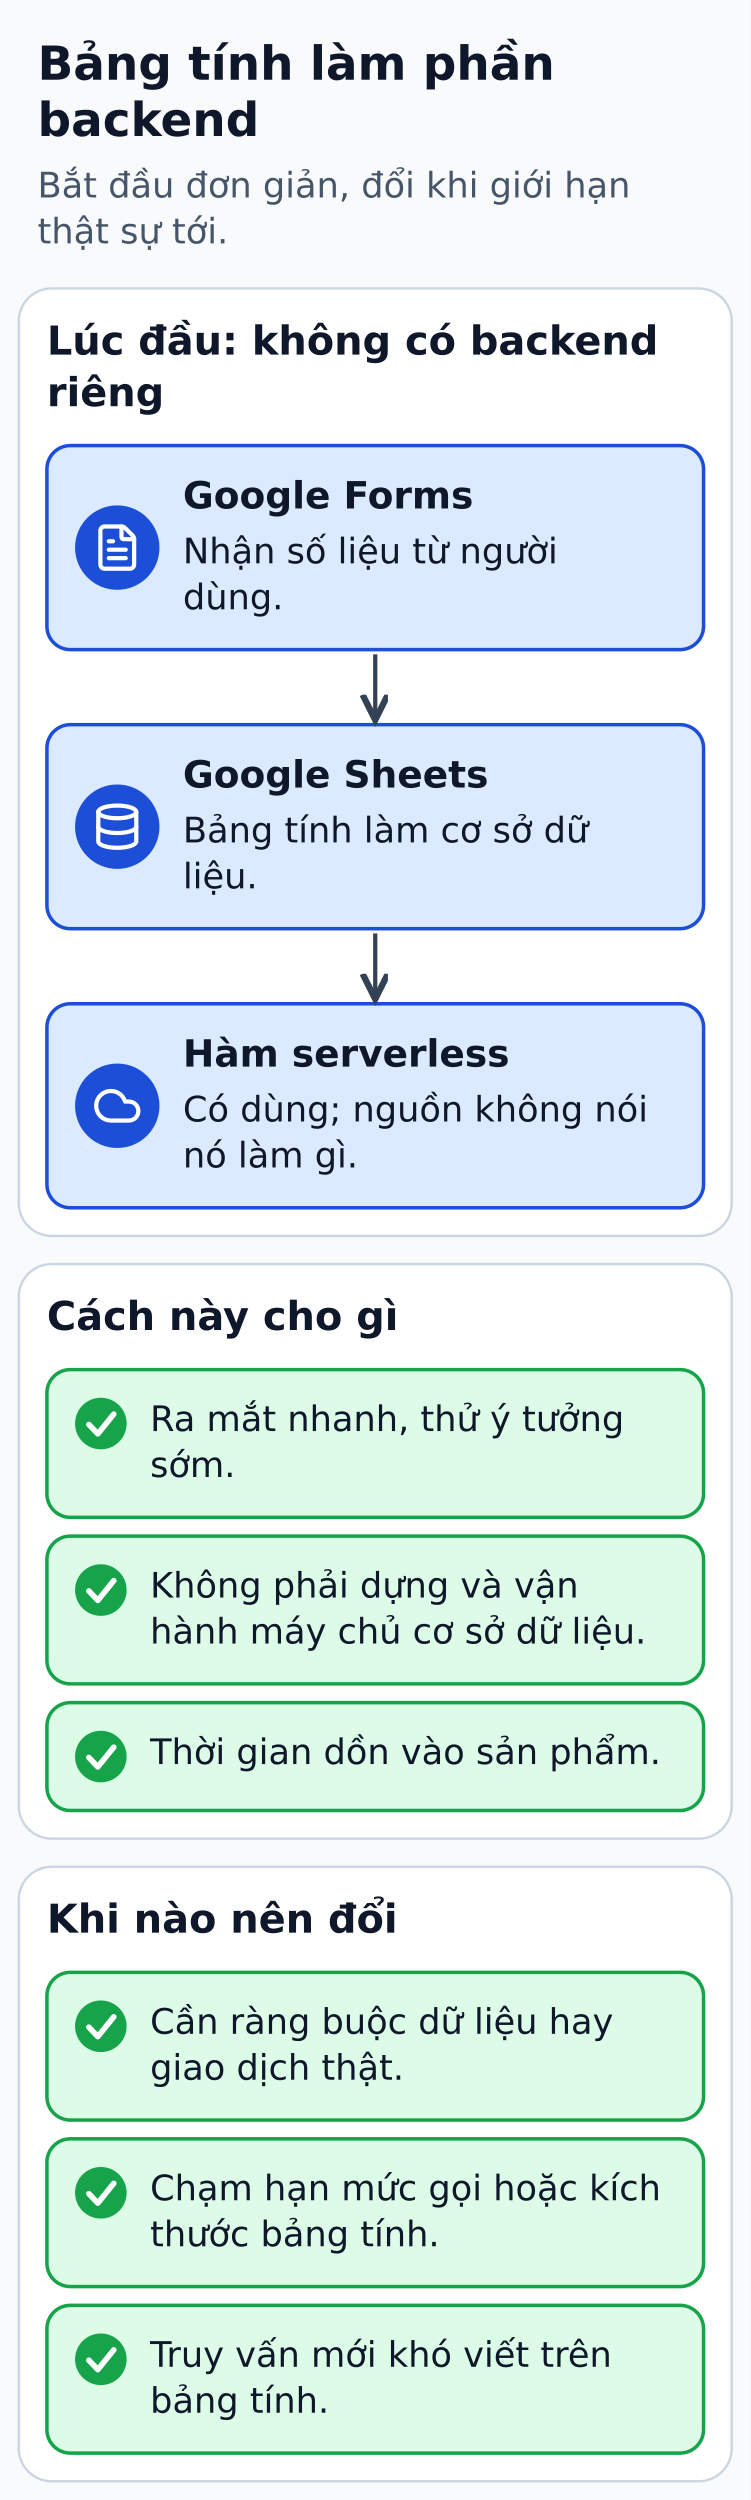
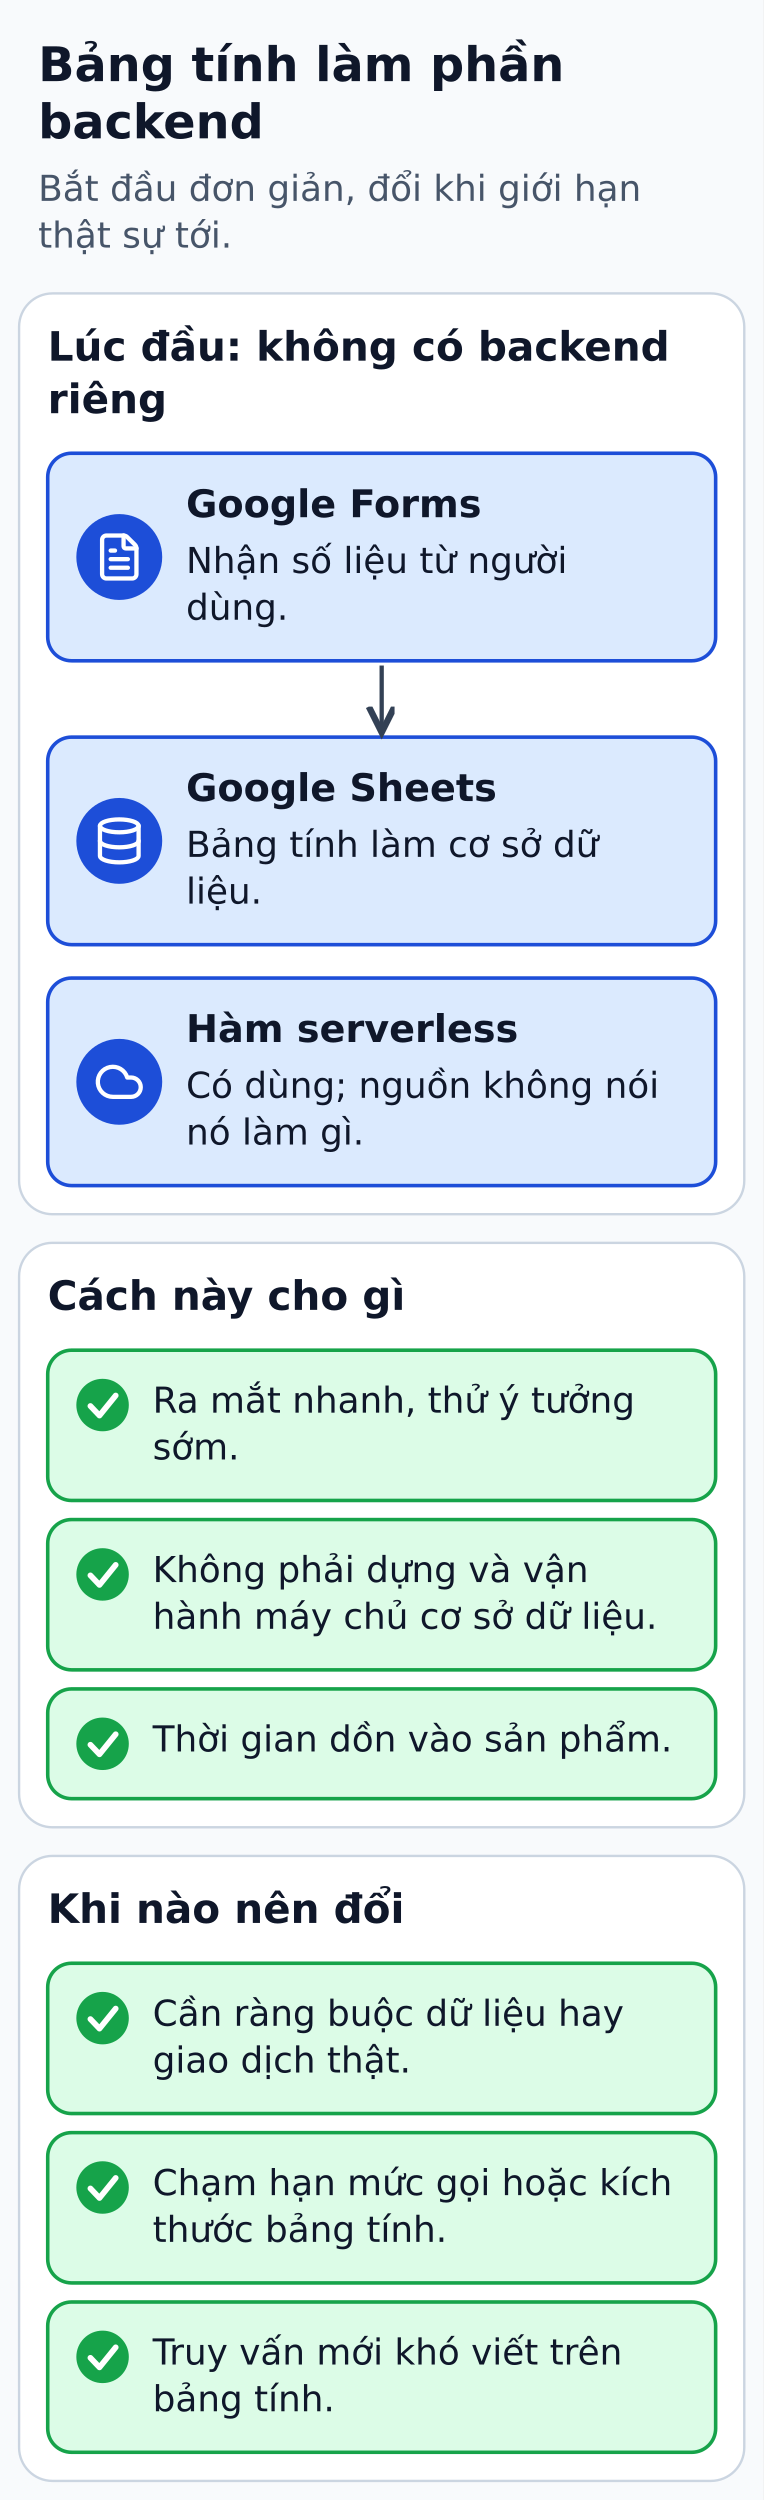
- <svg xmlns="http://www.w3.org/2000/svg" width="320" height="1066" viewBox="0 0 320 1066" role="img" aria-labelledby="title desc">
+ <svg xmlns="http://www.w3.org/2000/svg" width="320" height="1048" viewBox="0 0 320 1048" role="img" aria-labelledby="title desc">
  <defs>
    <marker id="arrow" markerWidth="8" markerHeight="8" refX="6" refY="3" orient="auto">
      <path d="M0,0 L6,3 L0,6" fill="none" stroke="#334155" stroke-width="1.5" />
    </marker>
  </defs>
-   <rect width="320" height="1066" fill="#f8fafc" />
+   <rect width="320" height="1048" fill="#f8fafc" />
  <g font-family="DejaVu Sans, Arial, sans-serif" fill="#0f172a">
    <text x="16" y="34" font-size="20" fill="#0f172a" font-weight="bold" text-anchor="start">Bảng tính làm phần</text>
    <text x="16" y="58" font-size="20" fill="#0f172a" font-weight="bold" text-anchor="start">backend</text>
    <text x="16" y="84.2" font-size="15" fill="#475569" font-weight="normal" text-anchor="start">Bắt đầu đơn giản, đổi khi giới hạn</text>
    <text x="16" y="103.8" font-size="15" fill="#475569" font-weight="normal" text-anchor="start">thật sự tới.</text>
-     <rect x="8" y="123" width="304" height="404" rx="14" fill="#ffffff" stroke="#cbd5e1" stroke-width="1" />
+     <rect x="8" y="123" width="304" height="386" rx="14" fill="#ffffff" stroke="#cbd5e1" stroke-width="1" />
    <text x="20" y="151.2" font-size="17" fill="#0f172a" font-weight="bold" text-anchor="start">Lúc đầu: không có backend</text>
    <text x="20" y="173.2" font-size="17" fill="#0f172a" font-weight="bold" text-anchor="start">riêng</text>
    <rect x="20" y="190" width="280" height="87" rx="10" fill="#dbeafe" stroke="#1d4ed8" stroke-width="1.5" />
    <circle cx="50" cy="233.5" r="18" fill="#1d4ed8" />
    <g transform="translate(39.2 222.7) scale(0.9)" fill="none" stroke="#FFFFFF" stroke-width="2" stroke-linecap="round" stroke-linejoin="round">
      <path d="M6 22a2 2 0 0 1-2-2V4a2 2 0 0 1 2-2h8a2.4 2.4 0 0 1 1.704.706l3.588 3.588A2.4 2.4 0 0 1 20 8v12a2 2 0 0 1-2 2z" />
      <path d="M14 2v5a1 1 0 0 0 1 1h5" />
      <path d="M10 9H8" />
      <path d="M16 13H8" />
      <path d="M16 17H8" />
    </g>
    <text x="78" y="216.8" font-size="16" fill="#0f172a" font-weight="bold" text-anchor="start">Google Forms</text>
    <text x="78" y="240.2" font-size="15" fill="#0f172a" font-weight="normal" text-anchor="start">Nhận số liệu từ người</text>
    <text x="78" y="259.8" font-size="15" fill="#0f172a" font-weight="normal" text-anchor="start">dùng.</text>
    <rect x="20" y="309" width="280" height="87" rx="10" fill="#dbeafe" stroke="#1d4ed8" stroke-width="1.5" />
    <circle cx="50" cy="352.5" r="18" fill="#1d4ed8" />
    <g transform="translate(39.2 341.7) scale(0.9)" fill="none" stroke="#FFFFFF" stroke-width="2" stroke-linecap="round" stroke-linejoin="round">
      <ellipse cx="12" cy="5" rx="9" ry="3" />
      <path d="M3 5V19A9 3 0 0 0 21 19V5" />
      <path d="M3 12A9 3 0 0 0 21 12" />
    </g>
    <text x="78" y="335.8" font-size="16" fill="#0f172a" font-weight="bold" text-anchor="start">Google Sheets</text>
    <text x="78" y="359.2" font-size="15" fill="#0f172a" font-weight="normal" text-anchor="start">Bảng tính làm cơ sở dữ</text>
    <text x="78" y="378.8" font-size="15" fill="#0f172a" font-weight="normal" text-anchor="start">liệu.</text>
-     <rect x="20" y="428" width="280" height="87" rx="10" fill="#dbeafe" stroke="#1d4ed8" stroke-width="1.5" />
-     <circle cx="50" cy="471.5" r="18" fill="#1d4ed8" />
-     <g transform="translate(39.2 460.7) scale(0.9)" fill="none" stroke="#FFFFFF" stroke-width="2" stroke-linecap="round" stroke-linejoin="round">
+     <rect x="20" y="410" width="280" height="87" rx="10" fill="#dbeafe" stroke="#1d4ed8" stroke-width="1.5" />
+     <circle cx="50" cy="453.5" r="18" fill="#1d4ed8" />
+     <g transform="translate(39.2 442.7) scale(0.9)" fill="none" stroke="#FFFFFF" stroke-width="2" stroke-linecap="round" stroke-linejoin="round">
      <path d="M17.5 19H9a7 7 0 1 1 6.71-9h1.79a4.5 4.5 0 1 1 0 9Z" />
    </g>
-     <text x="78" y="454.8" font-size="16" fill="#0f172a" font-weight="bold" text-anchor="start">Hàm serverless</text>
-     <text x="78" y="478.2" font-size="15" fill="#0f172a" font-weight="normal" text-anchor="start">Có dùng; nguồn không nói</text>
-     <text x="78" y="497.8" font-size="15" fill="#0f172a" font-weight="normal" text-anchor="start">nó làm gì.</text>
+     <text x="78" y="436.8" font-size="16" fill="#0f172a" font-weight="bold" text-anchor="start">Hàm serverless</text>
+     <text x="78" y="460.2" font-size="15" fill="#0f172a" font-weight="normal" text-anchor="start">Có dùng; nguồn không nói</text>
+     <text x="78" y="479.8" font-size="15" fill="#0f172a" font-weight="normal" text-anchor="start">nó làm gì.</text>
    <polyline points="160,279 160,307" fill="none" stroke="#334155" stroke-width="1.8" stroke-linejoin="round" marker-end="url(#arrow)" />
-     <polyline points="160,398 160,426" fill="none" stroke="#334155" stroke-width="1.8" stroke-linejoin="round" marker-end="url(#arrow)" />
-     <rect x="8" y="539" width="304" height="245" rx="14" fill="#ffffff" stroke="#cbd5e1" stroke-width="1" />
-     <text x="20" y="567.1" font-size="17" fill="#0f172a" font-weight="bold" text-anchor="start">Cách này cho gì</text>
-     <rect x="20" y="584" width="280" height="63" rx="10" fill="#dcfce7" stroke="#16a34a" stroke-width="1.5" />
-     <circle cx="43" cy="607" r="11" fill="#16a34a" />
-     <polyline points="37.9,607.4 41.7,611.4 48.5,603" fill="none" stroke="#ffffff" stroke-width="2.4" stroke-linecap="round" stroke-linejoin="round" />
-     <text x="64" y="610.2" font-size="15" fill="#0f172a" font-weight="normal" text-anchor="start">Ra mắt nhanh, thử ý tưởng</text>
-     <text x="64" y="629.8" font-size="15" fill="#0f172a" font-weight="normal" text-anchor="start">sớm.</text>
-     <rect x="20" y="655" width="280" height="63" rx="10" fill="#dcfce7" stroke="#16a34a" stroke-width="1.5" />
-     <circle cx="43" cy="678" r="11" fill="#16a34a" />
-     <polyline points="37.9,678.4 41.7,682.4 48.5,674" fill="none" stroke="#ffffff" stroke-width="2.4" stroke-linecap="round" stroke-linejoin="round" />
-     <text x="64" y="681.2" font-size="15" fill="#0f172a" font-weight="normal" text-anchor="start">Không phải dựng và vận</text>
-     <text x="64" y="700.8" font-size="15" fill="#0f172a" font-weight="normal" text-anchor="start">hành máy chủ cơ sở dữ liệu.</text>
-     <rect x="20" y="726" width="280" height="46" rx="10" fill="#dcfce7" stroke="#16a34a" stroke-width="1.5" />
-     <circle cx="43" cy="749" r="11" fill="#16a34a" />
-     <polyline points="37.9,749.4 41.7,753.4 48.5,745" fill="none" stroke="#ffffff" stroke-width="2.4" stroke-linecap="round" stroke-linejoin="round" />
-     <text x="64" y="752.2" font-size="15" fill="#0f172a" font-weight="normal" text-anchor="start">Thời gian dồn vào sản phẩm.</text>
-     <rect x="8" y="796" width="304" height="262" rx="14" fill="#ffffff" stroke="#cbd5e1" stroke-width="1" />
-     <text x="20" y="824.1" font-size="17" fill="#0f172a" font-weight="bold" text-anchor="start">Khi nào nên đổi</text>
-     <rect x="20" y="841" width="280" height="63" rx="10" fill="#dcfce7" stroke="#16a34a" stroke-width="1.5" />
-     <circle cx="43" cy="864" r="11" fill="#16a34a" />
-     <polyline points="37.9,864.4 41.7,868.4 48.5,860" fill="none" stroke="#ffffff" stroke-width="2.4" stroke-linecap="round" stroke-linejoin="round" />
-     <text x="64" y="867.2" font-size="15" fill="#0f172a" font-weight="normal" text-anchor="start">Cần ràng buộc dữ liệu hay</text>
-     <text x="64" y="886.8" font-size="15" fill="#0f172a" font-weight="normal" text-anchor="start">giao dịch thật.</text>
-     <rect x="20" y="912" width="280" height="63" rx="10" fill="#dcfce7" stroke="#16a34a" stroke-width="1.5" />
-     <circle cx="43" cy="935" r="11" fill="#16a34a" />
-     <polyline points="37.9,935.4 41.7,939.4 48.5,931" fill="none" stroke="#ffffff" stroke-width="2.4" stroke-linecap="round" stroke-linejoin="round" />
-     <text x="64" y="938.2" font-size="15" fill="#0f172a" font-weight="normal" text-anchor="start">Chạm hạn mức gọi hoặc kích</text>
-     <text x="64" y="957.8" font-size="15" fill="#0f172a" font-weight="normal" text-anchor="start">thước bảng tính.</text>
-     <rect x="20" y="983" width="280" height="63" rx="10" fill="#dcfce7" stroke="#16a34a" stroke-width="1.5" />
-     <circle cx="43" cy="1006" r="11" fill="#16a34a" />
-     <polyline points="37.9,1006.4 41.7,1010.4 48.5,1002" fill="none" stroke="#ffffff" stroke-width="2.4" stroke-linecap="round" stroke-linejoin="round" />
-     <text x="64" y="1009.2" font-size="15" fill="#0f172a" font-weight="normal" text-anchor="start">Truy vấn mới khó viết trên</text>
-     <text x="64" y="1028.8" font-size="15" fill="#0f172a" font-weight="normal" text-anchor="start">bảng tính.</text>
+     <rect x="8" y="521" width="304" height="245" rx="14" fill="#ffffff" stroke="#cbd5e1" stroke-width="1" />
+     <text x="20" y="549.1" font-size="17" fill="#0f172a" font-weight="bold" text-anchor="start">Cách này cho gì</text>
+     <rect x="20" y="566" width="280" height="63" rx="10" fill="#dcfce7" stroke="#16a34a" stroke-width="1.5" />
+     <circle cx="43" cy="589" r="11" fill="#16a34a" />
+     <polyline points="37.9,589.4 41.7,593.4 48.5,585" fill="none" stroke="#ffffff" stroke-width="2.4" stroke-linecap="round" stroke-linejoin="round" />
+     <text x="64" y="592.2" font-size="15" fill="#0f172a" font-weight="normal" text-anchor="start">Ra mắt nhanh, thử ý tưởng</text>
+     <text x="64" y="611.8" font-size="15" fill="#0f172a" font-weight="normal" text-anchor="start">sớm.</text>
+     <rect x="20" y="637" width="280" height="63" rx="10" fill="#dcfce7" stroke="#16a34a" stroke-width="1.5" />
+     <circle cx="43" cy="660" r="11" fill="#16a34a" />
+     <polyline points="37.9,660.4 41.7,664.4 48.5,656" fill="none" stroke="#ffffff" stroke-width="2.4" stroke-linecap="round" stroke-linejoin="round" />
+     <text x="64" y="663.2" font-size="15" fill="#0f172a" font-weight="normal" text-anchor="start">Không phải dựng và vận</text>
+     <text x="64" y="682.8" font-size="15" fill="#0f172a" font-weight="normal" text-anchor="start">hành máy chủ cơ sở dữ liệu.</text>
+     <rect x="20" y="708" width="280" height="46" rx="10" fill="#dcfce7" stroke="#16a34a" stroke-width="1.5" />
+     <circle cx="43" cy="731" r="11" fill="#16a34a" />
+     <polyline points="37.9,731.4 41.7,735.4 48.5,727" fill="none" stroke="#ffffff" stroke-width="2.4" stroke-linecap="round" stroke-linejoin="round" />
+     <text x="64" y="734.2" font-size="15" fill="#0f172a" font-weight="normal" text-anchor="start">Thời gian dồn vào sản phẩm.</text>
+     <rect x="8" y="778" width="304" height="262" rx="14" fill="#ffffff" stroke="#cbd5e1" stroke-width="1" />
+     <text x="20" y="806.1" font-size="17" fill="#0f172a" font-weight="bold" text-anchor="start">Khi nào nên đổi</text>
+     <rect x="20" y="823" width="280" height="63" rx="10" fill="#dcfce7" stroke="#16a34a" stroke-width="1.5" />
+     <circle cx="43" cy="846" r="11" fill="#16a34a" />
+     <polyline points="37.9,846.4 41.7,850.4 48.5,842" fill="none" stroke="#ffffff" stroke-width="2.4" stroke-linecap="round" stroke-linejoin="round" />
+     <text x="64" y="849.2" font-size="15" fill="#0f172a" font-weight="normal" text-anchor="start">Cần ràng buộc dữ liệu hay</text>
+     <text x="64" y="868.8" font-size="15" fill="#0f172a" font-weight="normal" text-anchor="start">giao dịch thật.</text>
+     <rect x="20" y="894" width="280" height="63" rx="10" fill="#dcfce7" stroke="#16a34a" stroke-width="1.5" />
+     <circle cx="43" cy="917" r="11" fill="#16a34a" />
+     <polyline points="37.9,917.4 41.7,921.4 48.5,913" fill="none" stroke="#ffffff" stroke-width="2.4" stroke-linecap="round" stroke-linejoin="round" />
+     <text x="64" y="920.2" font-size="15" fill="#0f172a" font-weight="normal" text-anchor="start">Chạm hạn mức gọi hoặc kích</text>
+     <text x="64" y="939.8" font-size="15" fill="#0f172a" font-weight="normal" text-anchor="start">thước bảng tính.</text>
+     <rect x="20" y="965" width="280" height="63" rx="10" fill="#dcfce7" stroke="#16a34a" stroke-width="1.5" />
+     <circle cx="43" cy="988" r="11" fill="#16a34a" />
+     <polyline points="37.9,988.4 41.7,992.4 48.5,984" fill="none" stroke="#ffffff" stroke-width="2.4" stroke-linecap="round" stroke-linejoin="round" />
+     <text x="64" y="991.2" font-size="15" fill="#0f172a" font-weight="normal" text-anchor="start">Truy vấn mới khó viết trên</text>
+     <text x="64" y="1010.8" font-size="15" fill="#0f172a" font-weight="normal" text-anchor="start">bảng tính.</text>
  </g>
</svg>
